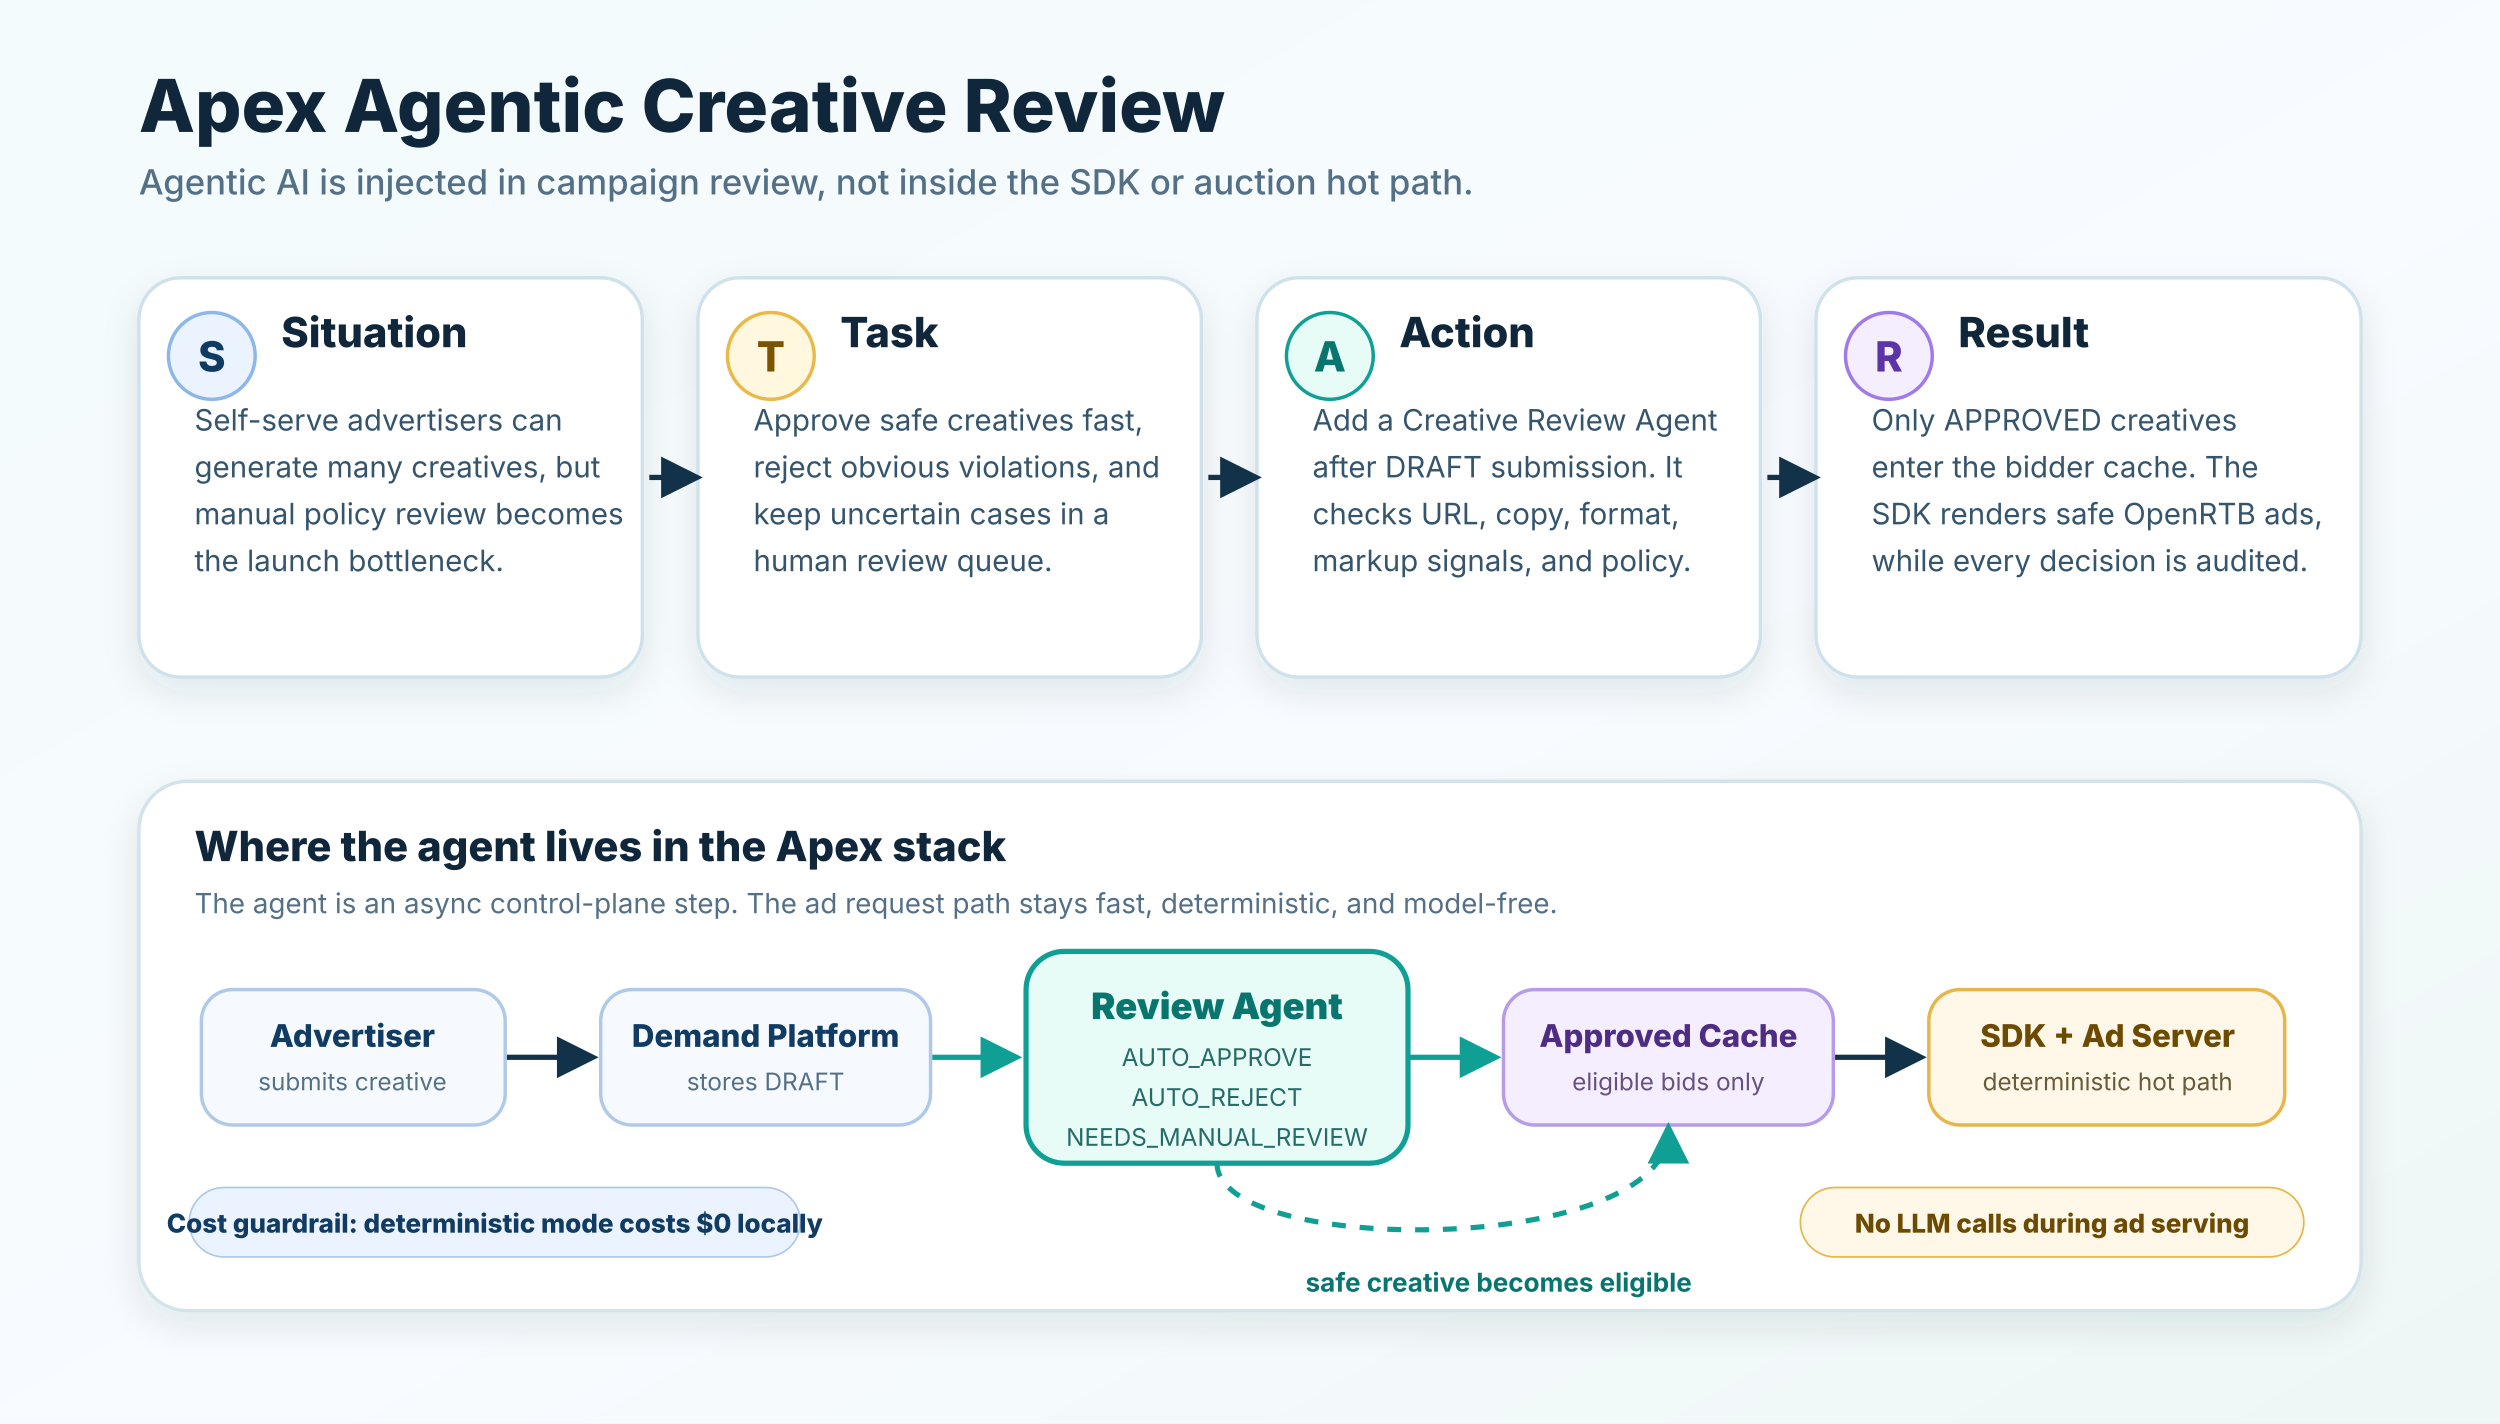
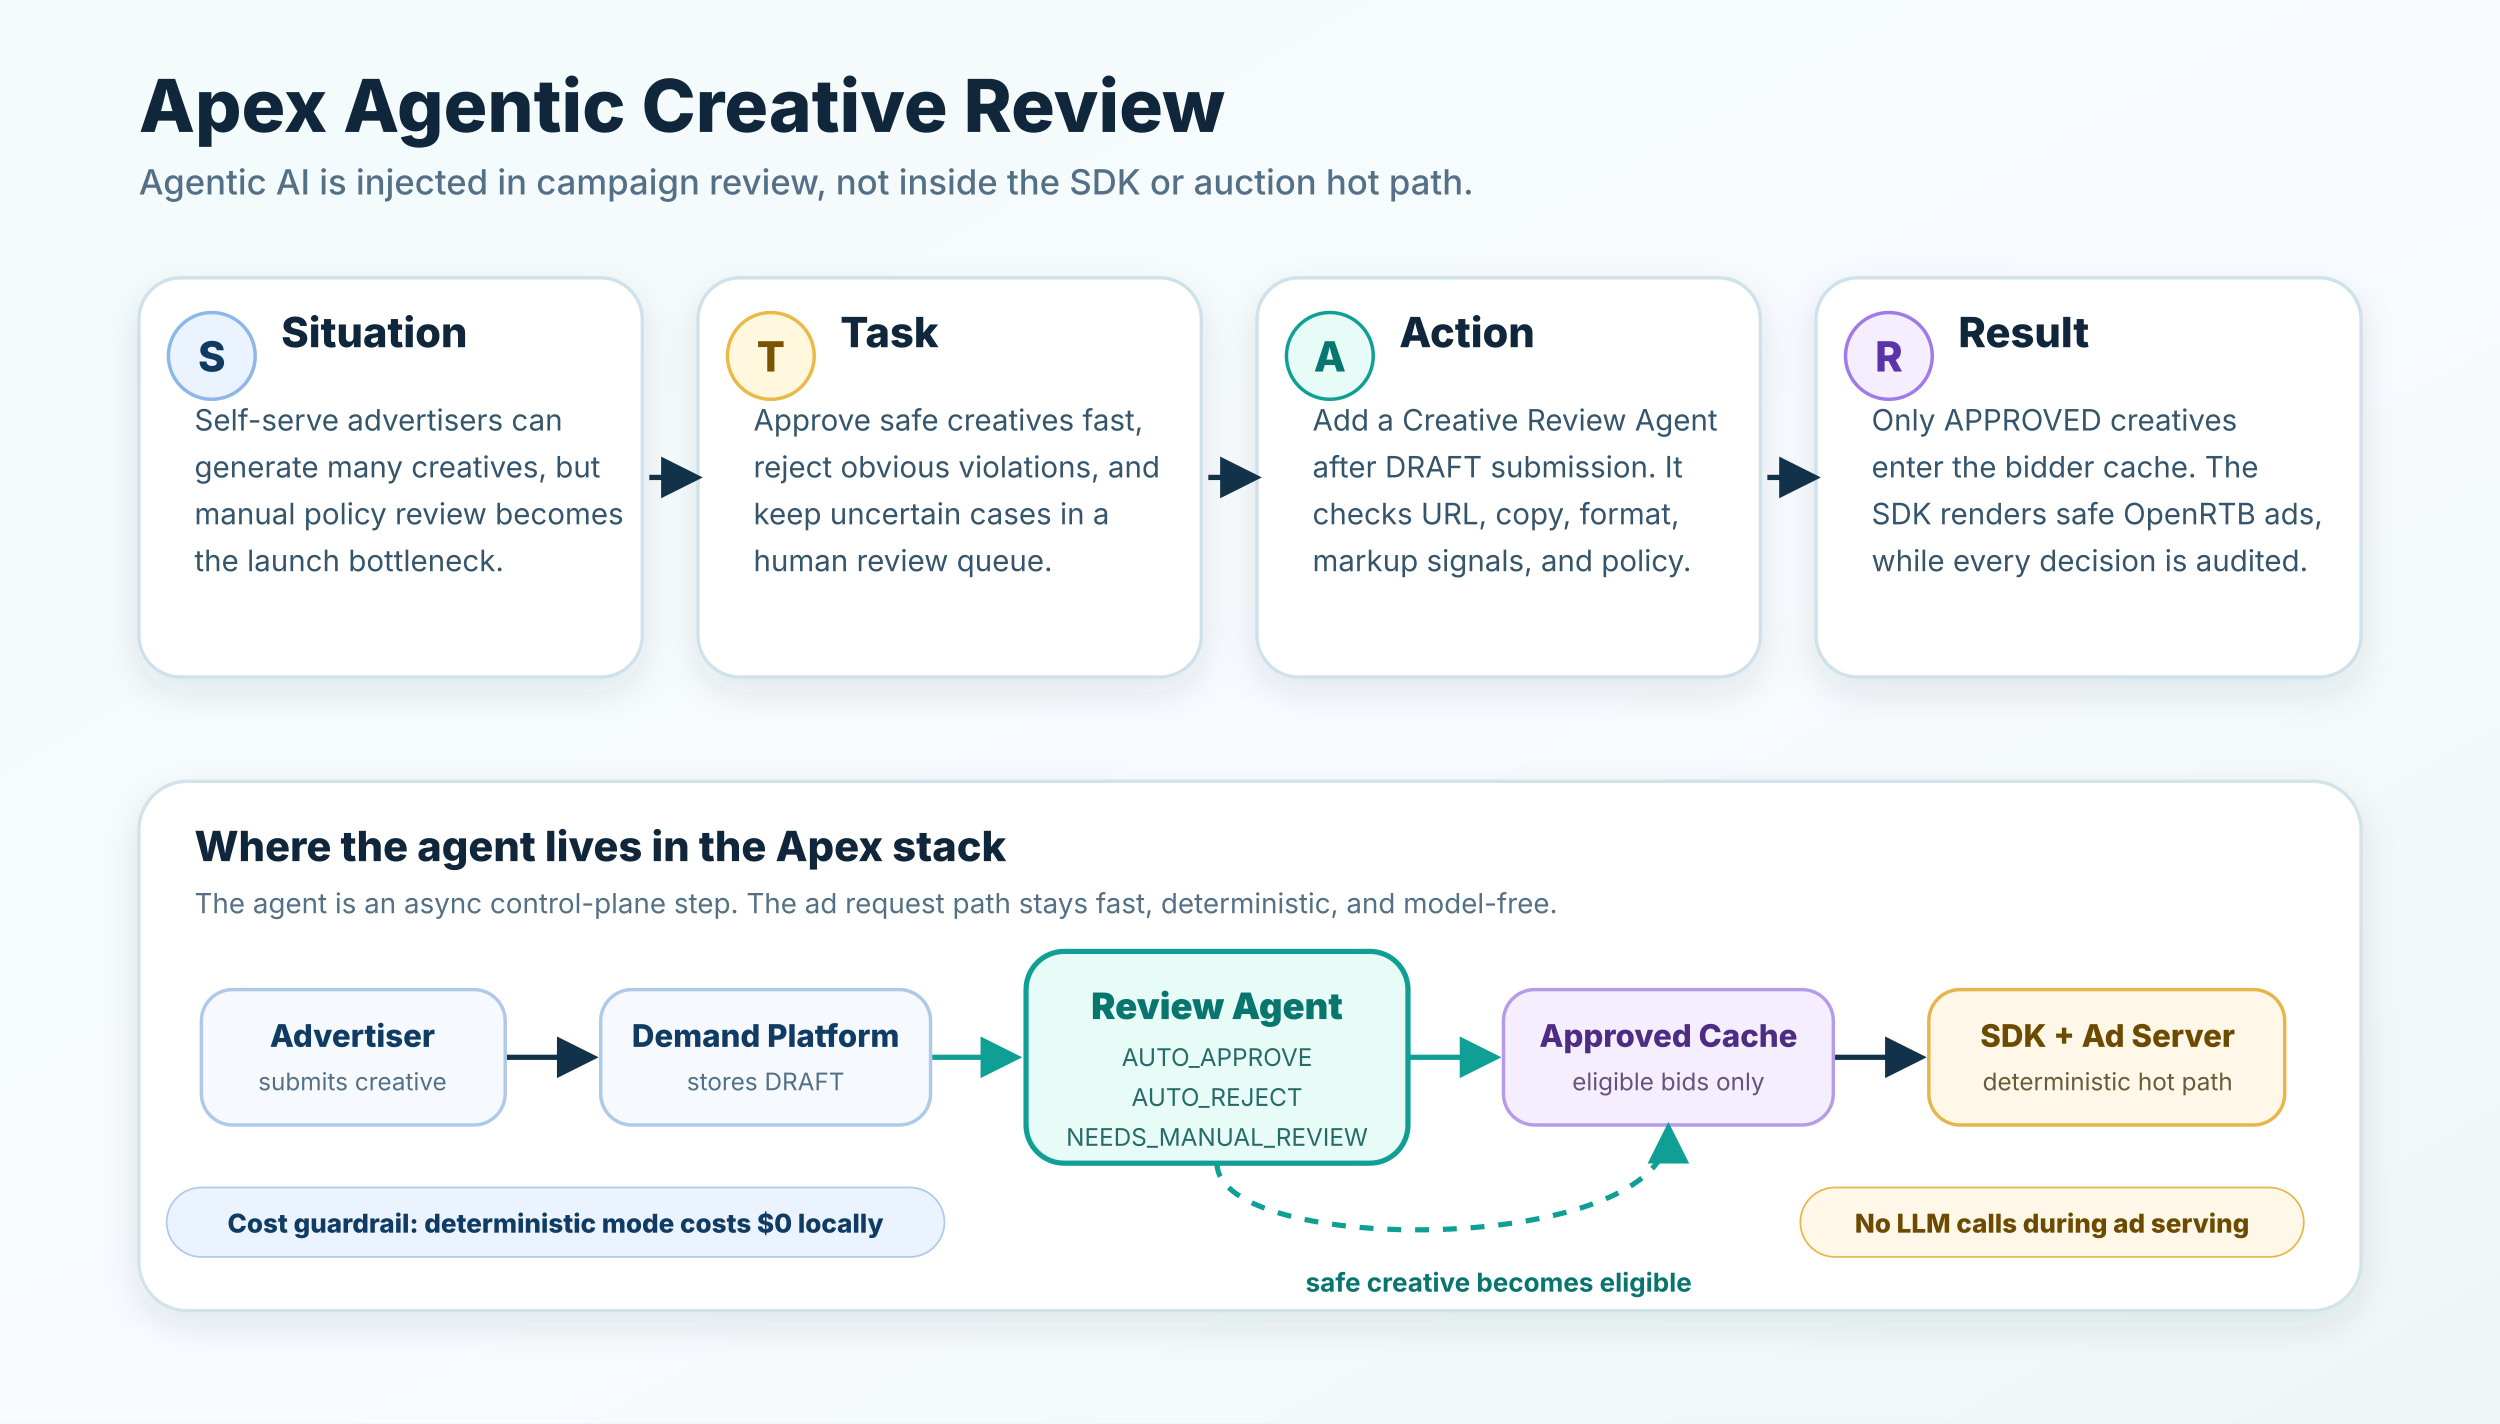
<svg xmlns="http://www.w3.org/2000/svg" width="1440" height="820" viewBox="0 0 1440 820" role="img" aria-labelledby="title desc">
  <defs>
    <marker id="arrow-navy" viewBox="0 0 10 10" refX="8" refY="5" markerWidth="8" markerHeight="8" orient="auto-start-reverse">
      <path d="M 0 0 L 10 5 L 0 10 z" fill="#12324A" />
    </marker>
    <marker id="arrow-teal" viewBox="0 0 10 10" refX="8" refY="5" markerWidth="8" markerHeight="8" orient="auto-start-reverse">
      <path d="M 0 0 L 10 5 L 0 10 z" fill="#0F9F95" />
    </marker>
    <linearGradient id="bg" x1="0" x2="1" y1="0" y2="1">
      <stop offset="0%" stop-color="#F3FBFC" />
      <stop offset="55%" stop-color="#F8FBFF" />
      <stop offset="100%" stop-color="#EEF7F5" />
    </linearGradient>
    <filter id="soft-shadow" x="-10%" y="-10%" width="120%" height="130%">
      <feDropShadow dx="0" dy="8" stdDeviation="10" flood-color="#0B2C42" flood-opacity="0.10" />
    </filter>
  </defs>
  <rect width="1440" height="820" fill="url(#bg)" />
  <text x="80" y="76" font-family="Inter, Arial, sans-serif" font-size="42" font-weight="800" fill="#10263A">Apex Agentic Creative Review</text>
  <text x="80" y="112" font-family="Inter, Arial, sans-serif" font-size="20" font-weight="500" fill="#547087">Agentic AI is injected in campaign review, not inside the SDK or auction hot path.</text>
  <g filter="url(#soft-shadow)">
    <rect x="80" y="160" width="290" height="230" rx="24" fill="#FFFFFF" stroke="#CFE1EA" stroke-width="2" />
    <rect x="402" y="160" width="290" height="230" rx="24" fill="#FFFFFF" stroke="#CFE1EA" stroke-width="2" />
    <rect x="724" y="160" width="290" height="230" rx="24" fill="#FFFFFF" stroke="#CFE1EA" stroke-width="2" />
    <rect x="1046" y="160" width="314" height="230" rx="24" fill="#FFFFFF" stroke="#CFE1EA" stroke-width="2" />
  </g>
  <circle cx="122" cy="205" r="25" fill="#EAF3FF" stroke="#8CB7E8" stroke-width="2" />
  <text x="122" y="214" text-anchor="middle" font-family="Inter, Arial, sans-serif" font-size="24" font-weight="800" fill="#0F3B63">S</text>
  <text x="162" y="200" font-family="Inter, Arial, sans-serif" font-size="24" font-weight="800" fill="#10263A">Situation</text>
  <text x="112" y="248" font-family="Inter, Arial, sans-serif" font-size="17" fill="#35556D">
    <tspan x="112" dy="0">Self-serve advertisers can</tspan>
    <tspan x="112" dy="27">generate many creatives, but</tspan>
    <tspan x="112" dy="27">manual policy review becomes</tspan>
    <tspan x="112" dy="27">the launch bottleneck.</tspan>
  </text>
  <circle cx="444" cy="205" r="25" fill="#FFF7DE" stroke="#E9B949" stroke-width="2" />
  <text x="444" y="214" text-anchor="middle" font-family="Inter, Arial, sans-serif" font-size="24" font-weight="800" fill="#7A5400">T</text>
  <text x="484" y="200" font-family="Inter, Arial, sans-serif" font-size="24" font-weight="800" fill="#10263A">Task</text>
  <text x="434" y="248" font-family="Inter, Arial, sans-serif" font-size="17" fill="#35556D">
    <tspan x="434" dy="0">Approve safe creatives fast,</tspan>
    <tspan x="434" dy="27">reject obvious violations, and</tspan>
    <tspan x="434" dy="27">keep uncertain cases in a</tspan>
    <tspan x="434" dy="27">human review queue.</tspan>
  </text>
  <circle cx="766" cy="205" r="25" fill="#E7FBF7" stroke="#0F9F95" stroke-width="2" />
  <text x="766" y="214" text-anchor="middle" font-family="Inter, Arial, sans-serif" font-size="24" font-weight="800" fill="#08766E">A</text>
  <text x="806" y="200" font-family="Inter, Arial, sans-serif" font-size="24" font-weight="800" fill="#10263A">Action</text>
  <text x="756" y="248" font-family="Inter, Arial, sans-serif" font-size="17" fill="#35556D">
    <tspan x="756" dy="0">Add a Creative Review Agent</tspan>
    <tspan x="756" dy="27">after DRAFT submission. It</tspan>
    <tspan x="756" dy="27">checks URL, copy, format,</tspan>
    <tspan x="756" dy="27">markup signals, and policy.</tspan>
  </text>
  <circle cx="1088" cy="205" r="25" fill="#F4EEFF" stroke="#9F7AEA" stroke-width="2" />
  <text x="1088" y="214" text-anchor="middle" font-family="Inter, Arial, sans-serif" font-size="24" font-weight="800" fill="#5B35A8">R</text>
  <text x="1128" y="200" font-family="Inter, Arial, sans-serif" font-size="24" font-weight="800" fill="#10263A">Result</text>
  <text x="1078" y="248" font-family="Inter, Arial, sans-serif" font-size="17" fill="#35556D">
    <tspan x="1078" dy="0">Only APPROVED creatives</tspan>
    <tspan x="1078" dy="27">enter the bidder cache. The</tspan>
    <tspan x="1078" dy="27">SDK renders safe OpenRTB ads,</tspan>
    <tspan x="1078" dy="27">while every decision is audited.</tspan>
  </text>
  <path d="M 374 275 C 390 275 394 275 400 275" stroke="#12324A" stroke-width="3" fill="none" marker-end="url(#arrow-navy)" />
  <path d="M 696 275 C 712 275 716 275 722 275" stroke="#12324A" stroke-width="3" fill="none" marker-end="url(#arrow-navy)" />
  <path d="M 1018 275 C 1034 275 1038 275 1044 275" stroke="#12324A" stroke-width="3" fill="none" marker-end="url(#arrow-navy)" />
  <rect x="80" y="450" width="1280" height="305" rx="28" fill="#FFFFFF" stroke="#D3E3EA" stroke-width="2" filter="url(#soft-shadow)" />
  <text x="112" y="496" font-family="Inter, Arial, sans-serif" font-size="24" font-weight="800" fill="#10263A">Where the agent lives in the Apex stack</text>
  <text x="112" y="526" font-family="Inter, Arial, sans-serif" font-size="16" fill="#547087">The agent is an async control-plane step. The ad request path stays fast, deterministic, and model-free.</text>
  <rect x="116" y="570" width="175" height="78" rx="18" fill="#F6FAFF" stroke="#AFC9E9" stroke-width="2" />
  <text x="203" y="603" text-anchor="middle" font-family="Inter, Arial, sans-serif" font-size="18" font-weight="800" fill="#103B63">Advertiser</text>
  <text x="203" y="628" text-anchor="middle" font-family="Inter, Arial, sans-serif" font-size="14" fill="#547087">submits creative</text>
  <rect x="346" y="570" width="190" height="78" rx="18" fill="#F6FAFF" stroke="#AFC9E9" stroke-width="2" />
  <text x="441" y="603" text-anchor="middle" font-family="Inter, Arial, sans-serif" font-size="18" font-weight="800" fill="#103B63">Demand Platform</text>
  <text x="441" y="628" text-anchor="middle" font-family="Inter, Arial, sans-serif" font-size="14" fill="#547087">stores DRAFT</text>
  <rect x="591" y="548" width="220" height="122" rx="22" fill="#E7FBF7" stroke="#0F9F95" stroke-width="3" />
  <text x="701" y="587" text-anchor="middle" font-family="Inter, Arial, sans-serif" font-size="21" font-weight="900" fill="#08766E">Review Agent</text>
  <text x="701" y="614" text-anchor="middle" font-family="Inter, Arial, sans-serif" font-size="14" fill="#266B68">AUTO_APPROVE</text>
  <text x="701" y="637" text-anchor="middle" font-family="Inter, Arial, sans-serif" font-size="14" fill="#266B68">AUTO_REJECT</text>
  <text x="701" y="660" text-anchor="middle" font-family="Inter, Arial, sans-serif" font-size="14" fill="#266B68">NEEDS_MANUAL_REVIEW</text>
  <rect x="866" y="570" width="190" height="78" rx="18" fill="#F4EEFF" stroke="#B69CE8" stroke-width="2" />
  <text x="961" y="603" text-anchor="middle" font-family="Inter, Arial, sans-serif" font-size="18" font-weight="800" fill="#4E2C84">Approved Cache</text>
  <text x="961" y="628" text-anchor="middle" font-family="Inter, Arial, sans-serif" font-size="14" fill="#67517E">eligible bids only</text>
  <rect x="1111" y="570" width="205" height="78" rx="18" fill="#FFF8E8" stroke="#E6B64A" stroke-width="2" />
  <text x="1214" y="603" text-anchor="middle" font-family="Inter, Arial, sans-serif" font-size="18" font-weight="800" fill="#6C4A00">SDK + Ad Server</text>
  <text x="1214" y="628" text-anchor="middle" font-family="Inter, Arial, sans-serif" font-size="14" fill="#695A38">deterministic hot path</text>
  <path d="M 292 609 L 340 609" stroke="#12324A" stroke-width="3" fill="none" marker-end="url(#arrow-navy)" />
  <path d="M 537 609 L 584 609" stroke="#0F9F95" stroke-width="3" fill="none" marker-end="url(#arrow-teal)" />
  <path d="M 812 609 L 860 609" stroke="#0F9F95" stroke-width="3" fill="none" marker-end="url(#arrow-teal)" />
  <path d="M 1057 609 L 1105 609" stroke="#12324A" stroke-width="3" fill="none" marker-end="url(#arrow-navy)" />
  <path d="M 701 670 C 701 724 961 724 961 651" stroke="#0F9F95" stroke-width="3" fill="none" stroke-dasharray="8 8" marker-end="url(#arrow-teal)" />
  <text x="752" y="744" font-family="Inter, Arial, sans-serif" font-size="15" font-weight="700" fill="#08766E">safe creative becomes eligible</text>
-   <rect x="109" y="684" width="352" height="40" rx="20" fill="#EAF3FF" stroke="#AFC9E9" />
-   <text x="285" y="710" text-anchor="middle" font-family="Inter, Arial, sans-serif" font-size="15" font-weight="800" fill="#103B63">Cost guardrail: deterministic mode costs $0 locally</text>
+   <rect x="96" y="684" width="448" height="40" rx="20" fill="#EAF3FF" stroke="#AFC9E9" />
+   <text x="320" y="710" text-anchor="middle" font-family="Inter, Arial, sans-serif" font-size="15" font-weight="800" fill="#103B63">Cost guardrail: deterministic mode costs $0 locally</text>
  <rect x="1037" y="684" width="290" height="40" rx="20" fill="#FFF8E8" stroke="#E6B64A" />
  <text x="1182" y="710" text-anchor="middle" font-family="Inter, Arial, sans-serif" font-size="15" font-weight="800" fill="#6C4A00">No LLM calls during ad serving</text>
</svg>
